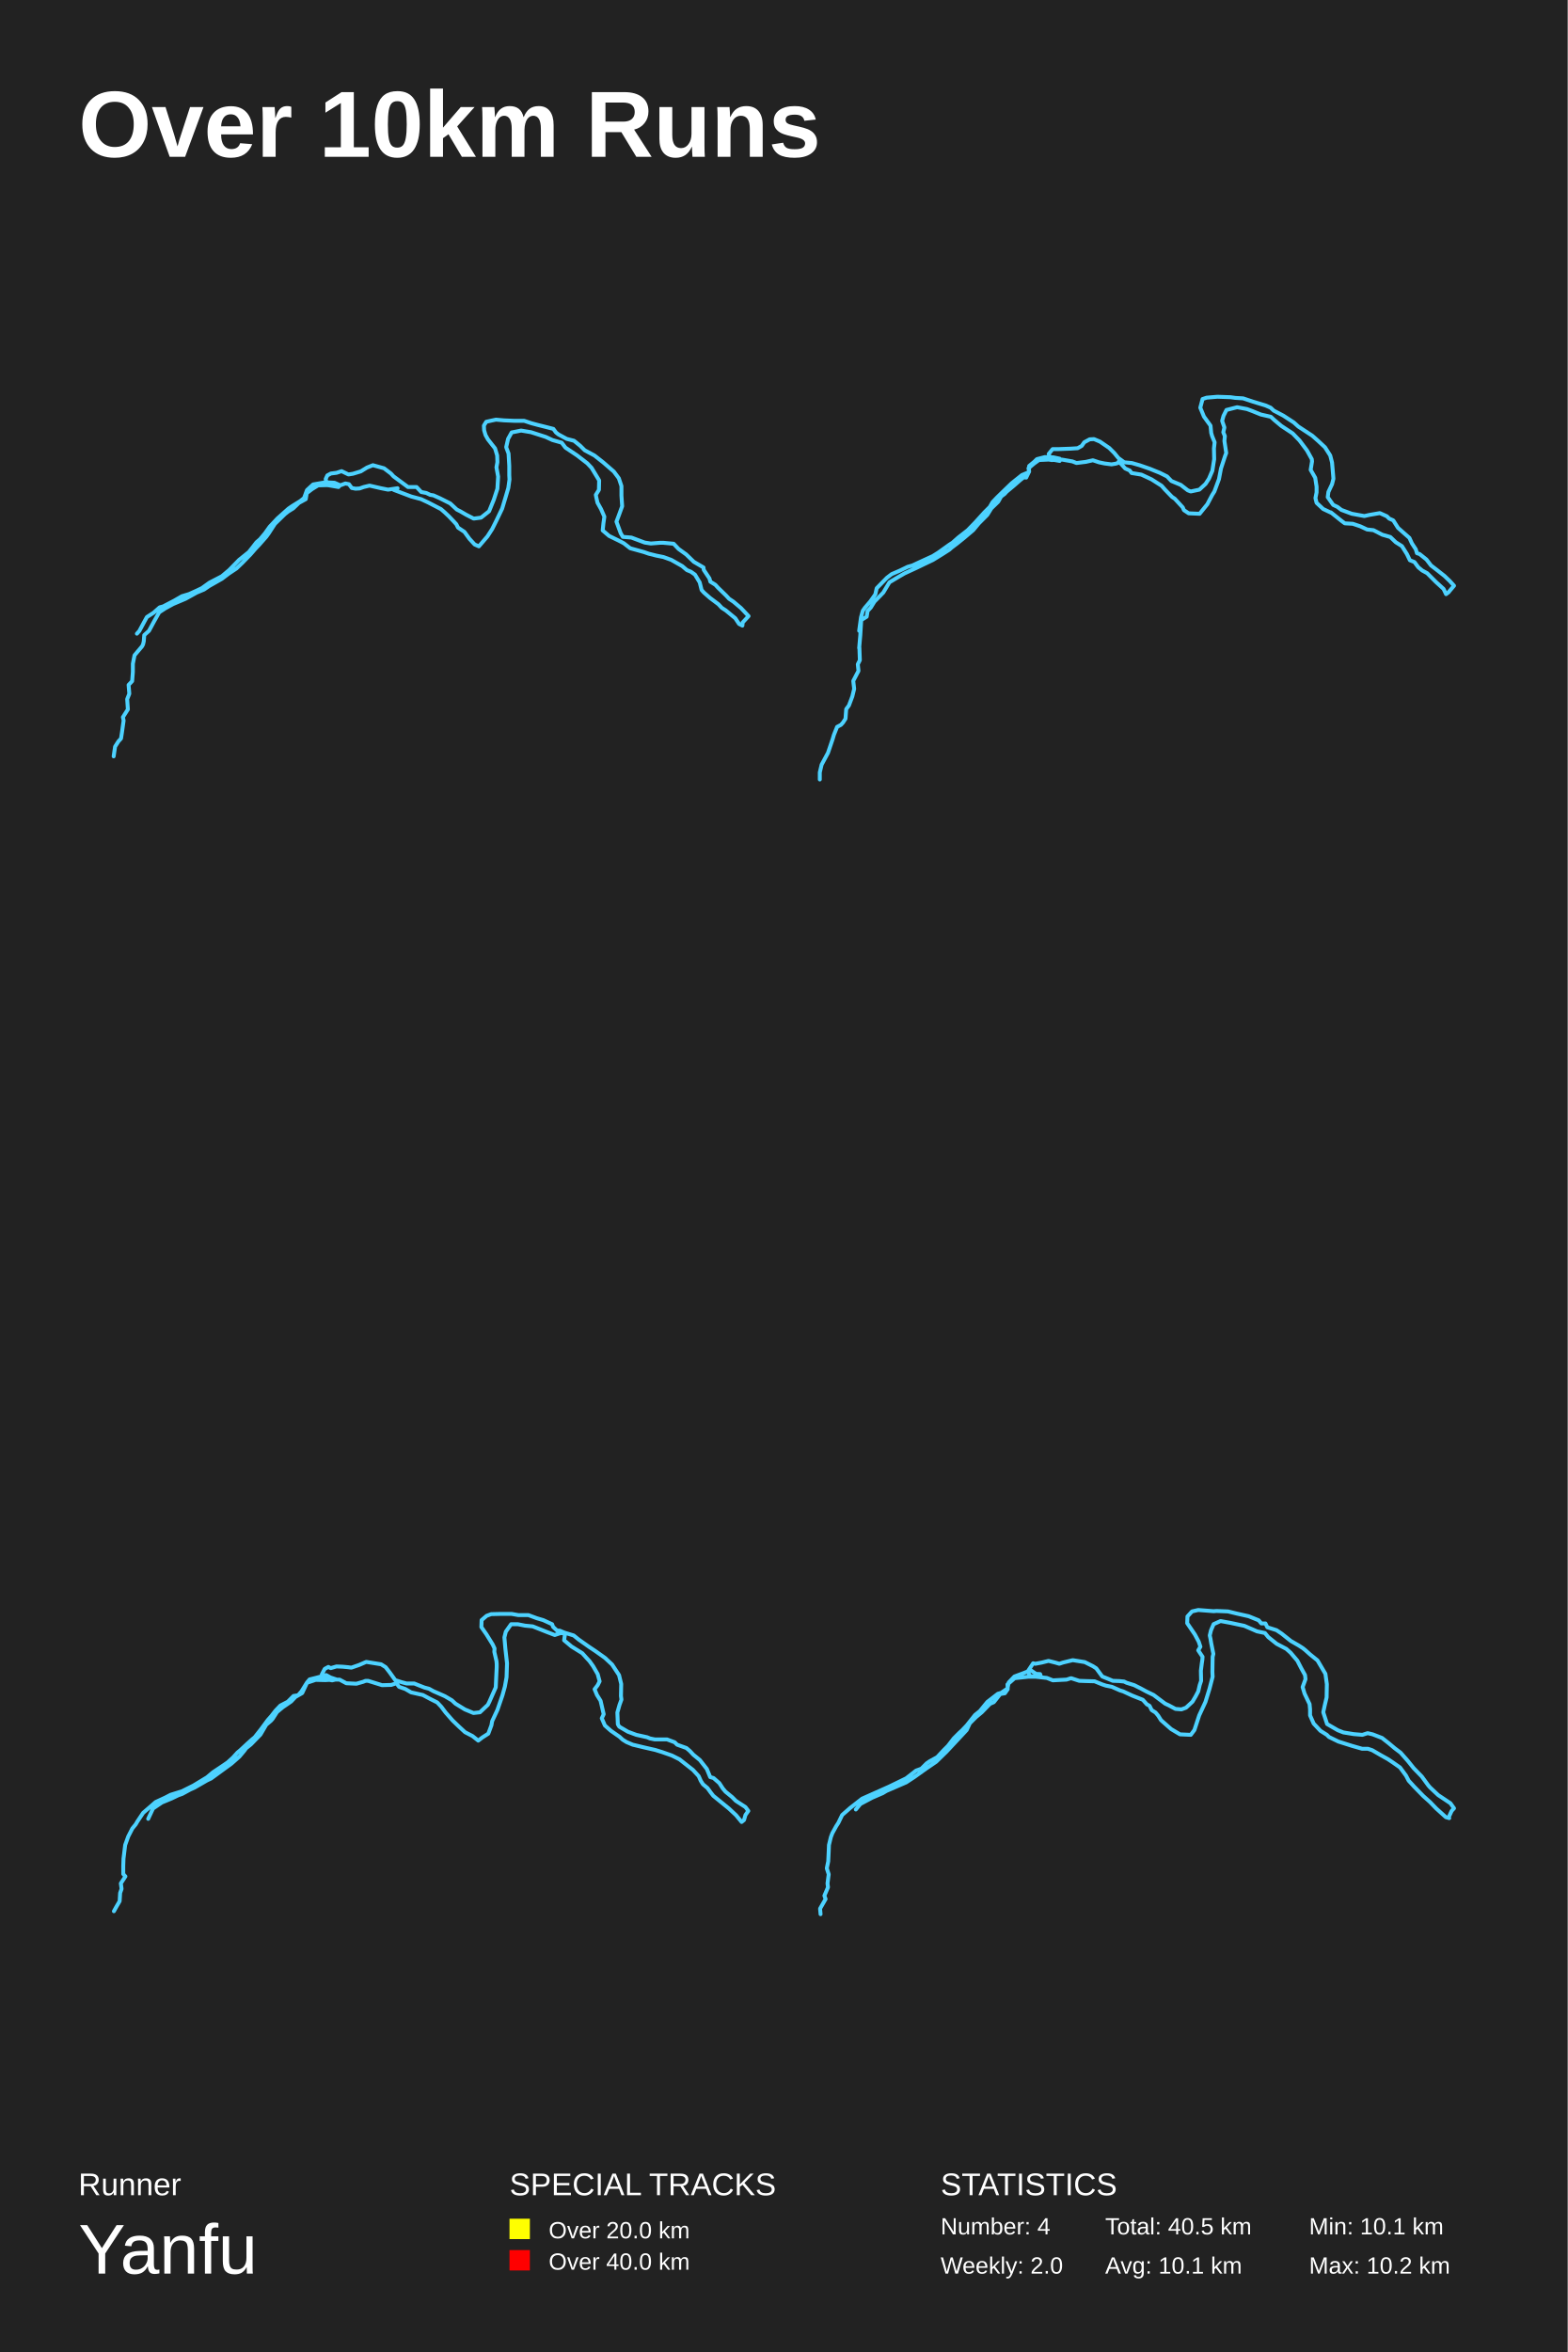
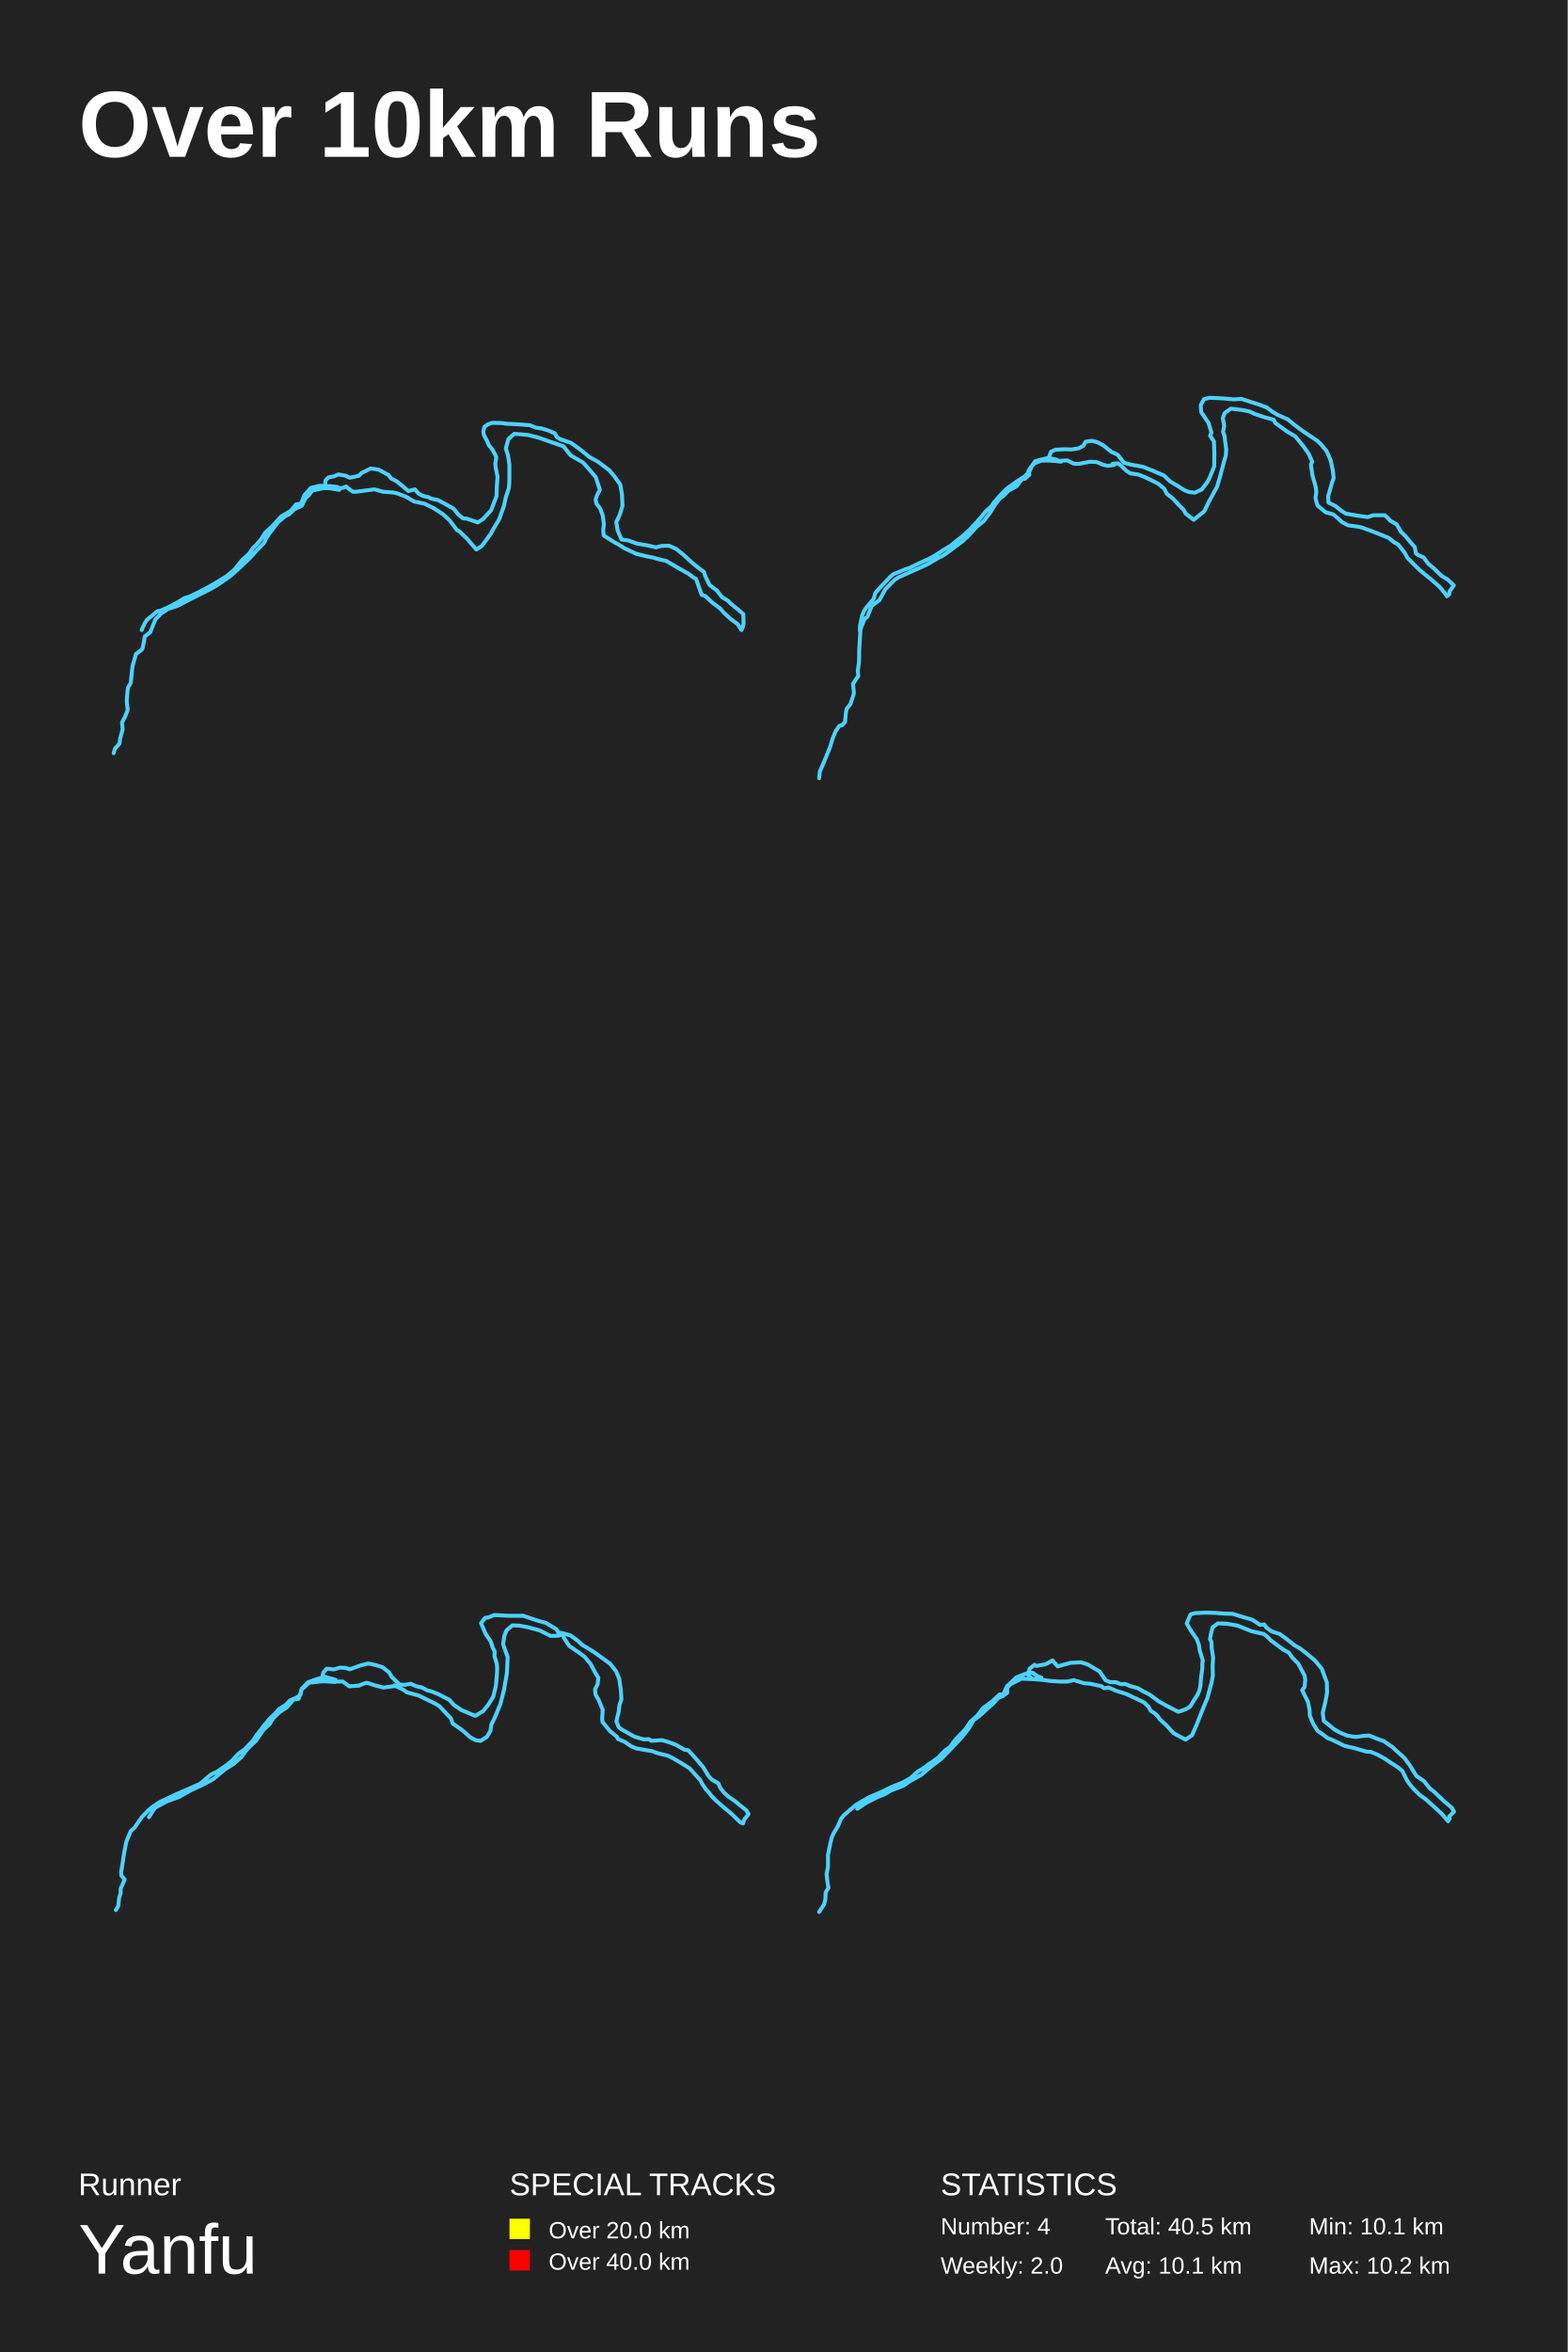
<svg xmlns="http://www.w3.org/2000/svg" baseProfile="full" height="300mm" version="1.1" viewBox="0,0,200,300" width="200mm">
  <defs />
  <rect fill="#222222" height="300" width="200" x="0" y="0" />
  <text fill="#FFFFFF" style="font-size:12px; font-family:Arial; font-weight:bold;" x="10" y="20">Over 10km Runs</text>
  <text fill="#FFFFFF" style="font-size:4px; font-family:Arial" x="10" y="280">Runner</text>
  <text fill="#FFFFFF" style="font-size:9px; font-family:Arial" x="10" y="290">Yanfu</text>
  <text fill="#FFFFFF" style="font-size:4px; font-family:Arial" x="65" y="280">SPECIAL TRACKS</text>
  <rect fill="yellow" height="2.6" width="2.6" x="65" y="283" />
  <text fill="#FFFFFF" style="font-size:3px; font-family:Arial" x="70" y="285.5">Over 20.0 km</text>
  <rect fill="red" height="2.6" width="2.6" x="65" y="287" />
  <text fill="#FFFFFF" style="font-size:3px; font-family:Arial" x="70" y="289.5">Over 40.0 km</text>
  <text fill="#FFFFFF" style="font-size:4px; font-family:Arial" x="120" y="280">STATISTICS</text>
  <text fill="#FFFFFF" style="font-size:3px; font-family:Arial" x="120" y="285">Number: 4</text>
  <text fill="#FFFFFF" style="font-size:3px; font-family:Arial" x="120" y="290">Weekly: 2.0</text>
  <text fill="#FFFFFF" style="font-size:3px; font-family:Arial" x="141" y="285">Total: 40.5 km</text>
  <text fill="#FFFFFF" style="font-size:3px; font-family:Arial" x="141" y="290">Avg: 10.1 km</text>
  <text fill="#FFFFFF" style="font-size:3px; font-family:Arial" x="167" y="285">Min: 10.1 km</text>
  <text fill="#FFFFFF" style="font-size:3px; font-family:Arial" x="167" y="290">Max: 10.2 km</text>
-   <polyline fill="none" opacity="1" points="14.5,96.474 14.682,95.233 15.105,94.568 15.438,94.204 15.559,93.417 15.771,91.904 15.68,91.48 16.315,90.482 16.225,89.18 16.497,88.484 16.406,87.364 16.86,86.88 16.951,85.699 16.951,84.67 17.163,83.581 18.131,82.431 18.252,82.188 18.343,81.795 18.403,81.008 19.008,80.463 19.644,79.283 20.309,78.102 21.096,77.588 22.095,77.043 23.668,76.377 25.09,75.59 26.028,75.197 26.694,74.743 28.298,73.835 29.175,73.169 30.174,72.503 30.93,71.777 31.959,70.717 32.564,70.021 33.078,69.476 33.986,68.447 34.289,68.024 35.075,66.813 36.346,65.572 36.77,65.239 37.405,64.845 38.131,64.149 39.009,63.665 39.13,62.908 39.795,62.394 40.582,61.91 41.671,61.879 42.065,61.91 43.396,61.91 44.062,61.667 44.516,61.758 44.879,62.243 45.363,62.333 45.877,62.303 46.392,62.121 47.148,61.94 48.6,62.273 49.508,62.454 50.719,62.273 50.234,62.485 52.473,63.332 53.714,63.665 54.622,64.089 56.256,64.936 56.71,65.33 57.254,65.844 57.89,66.51 58.222,66.873 58.434,67.297 59.251,67.842 59.887,68.72 60.552,69.446 61.097,69.688 62.186,68.417 62.791,67.479 63.336,66.389 64.062,64.876 64.456,63.574 64.849,62.243 65,61.153 64.97,60.608 64.97,59.428 64.879,57.854 64.577,57.037 64.819,55.977 65.273,55.16 66.483,54.918 67.754,55.13 69.63,55.735 70.477,56.129 71.657,56.462 72.141,57.097 73.593,58.066 74.925,59.095 75.469,59.67 76.438,61.274 76.407,62.485 76.014,63.12 76.075,63.453 76.226,64.119 76.68,64.936 77.103,65.905 76.982,66.752 76.891,67.66 77.708,68.356 79.07,69.022 79.584,69.295 80.401,69.93 82.156,70.415 82.761,70.626 83.73,70.869 84.637,71.05 85.636,71.413 87.028,72.2 87.633,72.715 88.147,72.927 88.662,73.29 89.267,74.289 89.509,75.257 89.812,75.59 90.568,76.256 91.657,77.073 92.081,77.527 92.595,77.86 93.806,78.859 94.29,79.585 94.713,79.797 94.744,79.404 95.5,78.587 94.532,77.558 93.564,76.74 93.019,76.377 92.626,75.953 91.597,74.955 91.264,74.591 90.629,74.198 90.507,73.774 89.781,72.685 89.751,72.382 88.51,71.656 87.542,70.717 86.574,70.021 85.939,69.355 84.637,69.234 84.184,69.234 83.034,69.325 82.247,69.204 80.553,68.568 79.463,68.478 79.191,68.024 78.646,66.54 78.919,65.814 79.373,64.573 79.282,63.211 79.282,62 78.949,61.002 78.314,60.154 76.952,58.974 75.832,58.096 74.592,57.43 74.017,56.855 73.23,56.219 72.292,55.977 71.233,55.402 70.931,55.16 70.598,54.706 69.539,54.434 68.571,54.192 67.784,53.98 66.876,53.677 65.636,53.677 64.274,53.616 63.275,53.526 62.701,53.647 62.035,53.798 61.732,54.282 61.763,54.888 61.944,55.493 62.247,56.038 62.791,56.734 63.154,57.188 63.427,58.096 63.457,58.943 63.336,59.609 63.548,60.79 63.457,62.333 63.003,63.726 62.398,65.209 61.369,66.026 60.431,66.147 59.433,65.632 58.707,65.209 58.283,64.997 57.436,64.21 56.77,63.877 56.104,63.544 55.287,63.181 54.894,63.12 54.38,62.878 53.744,62.757 53.139,62.121 52.383,62.121 52.05,62.121 50.204,60.759 49.871,60.396 48.994,59.73 47.572,59.337 46.815,59.64 46.029,60.124 45.03,60.427 44.455,60.517 43.578,60.094 42.942,60.305 42.216,60.396 41.762,60.638 41.55,61.092 41.671,61.667 41.974,61.91 43.184,62.121 43.366,61.879 42.67,61.577 41.52,61.516 39.947,61.789 39.16,62.515 38.797,63.514 38.313,63.907 37.284,64.543 36.8,64.876 35.408,66.117 34.41,67.176 33.804,68.024 33.169,68.78 32.715,69.174 32.201,69.84 31.747,70.415 30.506,71.413 29.236,72.715 28.298,73.502 26.724,74.319 25.756,75.015 25.06,75.348 24.122,75.772 23.214,76.044 22.216,76.619 20.824,77.346 20.37,77.467 19.583,78.163 18.736,78.708 18.403,79.313 17.768,80.493 17.465,80.826" stroke="#4DD2FF" stroke-dasharray="none" stroke-linecap="round" stroke-linejoin="round" stroke-width="0.5" />
-   <polyline fill="none" opacity="1" points="104.587,99.423 104.587,98.523 104.819,97.536 105.632,96.026 106.213,94.312 106.387,93.731 106.794,92.715 107.287,92.454 107.548,92.163 107.868,91.67 107.955,90.45 108.303,89.985 108.739,88.824 108.971,87.865 108.855,86.849 109.523,85.571 109.435,84.729 109.697,84.206 109.639,82.609 109.61,82.667 109.755,81.012 109.871,79.095 110.568,78.659 110.684,77.933 111.09,77.498 111.555,76.743 112.687,75.581 113.471,74.274 114.487,73.664 115.387,73.141 116.897,72.444 117.855,71.98 119.016,71.428 120.148,70.731 121.106,70.121 121.397,69.86 122.123,69.308 123.023,68.582 124.155,67.624 124.881,66.752 125.955,65.678 126.477,64.836 127.348,63.994 127.726,63.326 128.161,63.006 128.423,62.716 129.294,61.99 130.194,61.206 130.6,60.886 130.919,60.915 131.297,60.131 131.21,59.724 131.935,59.115 132.545,58.679 133.794,58.621 134.171,58.679 135.477,58.621 136.813,58.853 137.335,59.057 138.526,58.911 139.426,58.708 140.21,58.969 140.906,59.115 141.806,59.231 142.329,59.144 142.619,59.057 142.735,58.853 143.548,59.754 144.129,60.015 144.361,60.334 145.61,60.538 146.423,60.915 146.916,61.147 148.194,61.961 148.629,62.454 149.529,63.384 149.877,63.616 150.894,64.72 151.039,65.068 151.648,65.475 153.042,65.533 154.029,64.313 154.639,63.151 154.929,62.687 155.51,61.118 155.771,59.754 156.294,58.156 156.439,57.779 156.206,56.24 156.265,55.63 156.061,55.136 156.206,54.526 155.916,53.684 156.09,53.045 156.468,52.29 157.832,51.941 159.081,52.174 159.777,52.435 160.852,52.871 162.129,53.161 162.565,53.568 163.465,54.323 164.916,55.281 165.787,56.181 166.745,57.459 167.355,58.563 167.384,58.853 167.21,59.928 167.79,60.944 167.965,62.077 167.965,62.803 167.819,63.529 167.965,64.139 168.806,64.923 169.852,65.417 169.794,65.358 171.1,66.404 171.565,66.752 172.581,66.81 173.539,67.13 174.41,67.537 175.223,67.624 176.355,68.204 177.371,68.495 178.068,69.163 178.852,69.657 179.49,70.673 179.868,71.457 180.448,71.689 180.942,72.357 181.435,72.764 182.074,73.112 183.206,74.245 184.165,75.116 184.484,75.784 184.832,75.523 184.861,75.465 185.5,74.71 184.948,74.1 184.281,73.461 183.323,72.706 182.568,72.125 181.987,71.37 181.116,70.673 180.768,70.557 180.623,70.063 180.129,69.308 179.81,68.611 178.852,67.769 178.358,67.333 177.748,66.375 177.226,66.143 176.935,65.852 176.035,65.446 174.7,65.678 174.061,65.823 172.465,65.533 171.129,65.039 170.635,64.661 170.084,64.4 169.387,63.413 169.474,62.745 169.939,61.757 170.113,61.06 170.055,60.363 169.939,58.998 169.706,58.098 169.039,57.053 168.168,56.24 167.413,55.572 166.571,55.02 165.642,54.41 165.061,53.887 163.726,53.016 162.506,52.377 162.1,52 161.432,51.709 159.894,51.244 158.587,50.809 157.6,50.751 156.99,50.664 155.306,50.606 153.942,50.722 153.419,50.896 153.129,52 153.594,53.132 154.435,54.294 154.523,55.223 154.639,55.63 154.958,56.414 154.871,57.198 154.9,58.563 154.668,60.044 154.232,61.06 153.797,61.728 153.013,62.454 151.91,62.687 151.532,62.541 150.632,61.844 149.442,61.351 148.89,60.77 147.961,60.305 147.235,60.015 146.742,59.812 145.406,59.347 144.39,59.057 143.432,58.969 142.677,58.418 142.155,57.779 141.516,57.14 140.326,56.327 139.571,56.007 139.019,56.036 138.323,56.414 138.003,56.878 137.481,57.169 136.581,57.227 134.984,57.285 134.287,57.285 133.794,57.895 133.939,58.36 134.403,58.65 135.187,58.795 135.187,58.505 134.374,58.331 133.3,58.301 132.284,58.563 131.965,58.882 131.297,59.434 131.268,60.218 130.368,60.596 129.061,61.641 128.219,62.454 127.203,63.442 126.623,64.052 126.274,64.661 125.548,65.387 124.445,66.607 123.458,67.624 122.268,68.553 121.513,69.221 121.106,69.482 119.684,70.499 118.987,70.934 117.652,71.544 116.403,72.125 115.794,72.299 114.777,72.793 113.761,73.229 113.152,73.693 111.845,75.029 111.671,75.813 111.032,76.713 110.335,77.527 110.074,77.904 109.842,78.746 109.668,80.024 109.61,80.46" stroke="#4DD2FF" stroke-dasharray="none" stroke-linecap="round" stroke-linejoin="round" stroke-width="0.5" />
-   <polyline fill="none" opacity="1" points="18.906,231.994 19.519,230.678 20.651,229.913 21.905,229.393 22.732,228.995 23.252,228.811 24.262,228.26 24.812,228.015 26.404,227.097 26.924,226.852 28.056,226.025 29.525,224.954 30.535,224.066 31.177,223.301 31.392,222.995 32.004,222.505 33.228,221.25 33.962,219.995 34.574,219.475 34.788,219.23 35.339,218.373 36.073,217.761 37.145,217.026 37.695,216.445 38.552,215.955 39.164,214.639 40.266,214.271 41.52,214.302 42.469,214.241 43.326,214.241 44.183,214.7 45.468,214.761 46.325,214.516 46.631,214.394 46.967,214.394 48.742,214.945 49.905,214.914 50.578,214.7 50.915,215.159 51.71,215.434 52.445,215.863 53.944,216.2 54.923,216.72 55.78,217.149 56.301,217.7 56.851,218.434 57.739,219.444 58.565,220.24 59.33,220.944 60.279,221.434 61.013,222.016 61.533,221.618 62.298,221.128 62.696,220.057 62.788,219.536 63.461,218.097 64.104,216.23 64.41,215.128 64.624,213.935 64.685,212.159 64.471,210.261 64.349,208.853 64.532,208.119 65.205,207.17 66.062,207.17 66.98,207.353 67.959,207.445 69.734,208.149 70.775,208.547 71.509,208.302 72.09,208.333 71.968,209.221 72.917,210.016 74.294,210.874 74.814,211.455 75.212,211.884 75.671,212.526 76.252,213.537 76.497,214.455 76.252,214.945 75.854,215.465 76.16,216.2 76.619,216.934 77.017,218.648 76.772,219.169 77.17,220.087 77.935,220.761 79.037,221.526 79.435,221.893 79.924,222.199 80.72,222.536 82.25,222.903 83.596,223.209 84.484,223.485 85.708,223.913 86.687,224.403 87.697,225.199 88.401,225.75 89.135,226.546 89.41,227.158 89.686,227.587 90.267,228.076 90.665,228.627 91.002,229.056 91.828,229.729 92.991,230.678 93.909,231.535 94.613,232.392 94.919,232.147 95.102,231.505 95.469,230.984 95.102,230.494 93.878,229.699 93.389,229.209 92.562,228.535 92.226,228.138 91.767,227.434 91.032,226.791 90.604,226.668 90.175,225.628 89.288,224.495 88.462,223.822 88.003,223.332 87.574,222.964 86.381,222.536 86.075,222.23 85.096,221.863 83.535,221.863 82.923,221.74 82.556,221.587 81.179,221.281 80.108,220.883 79.006,220.24 78.823,219.934 78.761,218.434 79.037,217.455 79.282,216.781 79.22,216.322 79.251,214.792 78.976,213.659 78.088,212.312 77.17,211.455 76.007,210.629 75.181,210.078 73.835,209.129 73.192,208.608 71.999,208.241 71.417,207.996 71.05,207.966 70.56,207.506 70.438,207.17 69.306,206.649 68.48,206.404 67.409,206.007 66.123,206.007 65.267,205.854 63.92,205.854 62.665,205.884 62.084,206.098 61.441,206.649 61.411,207.537 62.053,208.455 62.849,209.741 63.094,210.261 63.063,210.69 63.339,211.884 63.369,212.251 63.369,212.649 63.308,213.873 63.247,215.22 62.421,217.087 62.237,217.455 61.227,218.404 60.401,218.495 59.299,218.036 58.106,217.302 57.647,216.873 56.76,216.353 56.209,216.108 55.291,215.71 54.74,215.404 54.158,215.251 53.455,214.975 52.843,214.73 51.863,214.73 51.282,214.577 50.425,214.302 49.721,213.322 49.201,212.649 48.62,212.282 47.671,212.129 46.723,211.976 45.804,212.373 44.825,212.71 44.366,212.649 43.693,212.588 42.928,212.557 42.194,212.771 41.888,212.618 41.429,212.863 41.061,213.567 41.337,214.149 42.377,214.332 42.897,214.21 42.163,213.965 41.612,213.659 40.358,213.996 39.501,214.21 39.164,214.608 38.46,215.741 38.032,216.23 37.451,216.322 36.716,217.057 35.767,217.547 35.155,218.189 34.605,218.893 34.146,219.414 33.289,220.577 32.493,221.587 32.157,221.863 31.545,222.413 30.657,223.24 30.29,223.546 29.709,224.189 29.035,224.801 28.454,225.199 27.169,226.056 26.404,226.699 24.69,227.74 23.221,228.474 21.752,228.933 21.11,229.27 19.855,229.852 19.121,230.494 18.264,231.229 17.529,232.331 17.315,232.698 16.887,233.219 16.367,234.229 15.969,235.331 15.755,237.076 15.724,237.994 15.724,239.035 15.999,239.341 15.418,240.228 15.51,240.932 15.326,241.453 15.265,242.494 14.837,243.228 14.531,243.779" stroke="#4DD2FF" stroke-dasharray="none" stroke-linecap="round" stroke-linejoin="round" stroke-width="0.5" />
-   <polyline fill="none" opacity="1" points="109.184,230.803 109.765,230.098 111.265,229.302 112.612,228.721 113.071,228.445 114.48,227.833 115.612,227.343 116.684,226.638 118.092,225.628 119.439,224.709 120.755,223.423 122.041,222.045 123.327,220.667 123.724,219.81 124.52,219.014 125.255,218.401 126.296,217.329 126.786,217.115 127.612,216.074 128.194,215.982 128.561,215.461 128.531,214.849 129.449,214.053 131.194,213.869 132.112,213.869 133.551,214.022 134.316,214.328 136.061,214.237 136.643,214.053 137.684,214.39 138.51,214.42 139.643,214.451 140.622,214.849 141.082,215.002 141.847,215.155 142.888,215.615 143.286,215.737 144.48,216.288 145.796,216.809 146.316,217.391 146.653,217.574 146.929,218.126 147.418,218.432 147.755,218.83 148.122,219.412 149.408,220.545 150.541,221.218 151.918,221.28 152.378,220.667 152.99,218.799 153.786,217.084 154.306,215.4 154.704,213.869 154.673,213.257 154.704,211.328 154.796,210.96 154.52,209.582 154.429,209.031 154.337,208.602 154.49,207.959 154.827,207.163 155.714,206.765 157.031,207.01 158.745,207.377 160.367,208.082 161.378,208.296 161.806,208.817 162.878,209.674 164.102,210.317 164.653,210.807 165.51,211.817 166.0,212.767 166.49,213.655 166.551,214.175 166.184,215.186 166.429,216.013 167.071,217.36 167.133,218.034 167.133,218.799 167.592,219.84 168.449,220.759 169.276,221.28 169.551,221.555 170.745,222.137 172.49,222.688 173.776,223.056 174.51,223.056 175.061,223.239 176.224,223.913 177.051,224.372 177.694,224.801 178.612,225.444 179.378,226.485 179.714,227.128 180.112,227.557 180.388,227.863 181.582,229.088 182.439,229.854 183.235,230.68 184.459,231.783 184.888,231.905 184.796,231.844 185.194,230.987 185.5,230.65 185.041,230.007 183.48,228.966 182.439,227.986 182.224,227.741 181.398,226.608 180.357,225.536 179.592,224.587 178.673,223.546 177.939,222.994 177.173,222.351 176.316,221.678 175.122,221.218 174.48,221.065 173.806,221.28 172.704,221.188 171.388,220.973 170.684,220.698 169.306,219.902 168.816,218.401 169.0,217.544 169.245,216.503 169.276,214.818 169.092,213.502 168.082,211.787 167.133,211.021 166.52,210.47 166.214,210.225 165.694,209.888 164.684,209.307 163.49,208.357 162.847,207.929 161.684,207.561 161.439,207.071 160.918,207.071 160.582,206.673 159.296,206.152 157.796,205.816 156.663,205.54 155.194,205.479 154.827,205.509 152.867,205.356 152.071,205.54 151.49,206.183 151.459,207.041 152.439,208.48 152.929,209.398 153.143,210.041 152.867,210.501 153.418,211.328 153.388,211.726 153.327,212.124 153.204,213.104 153.235,214.39 153.051,214.941 152.867,215.737 152.531,216.38 152.133,217.054 151.306,217.819 150.724,218.034 149.959,217.972 149.102,217.513 148.643,217.299 147.173,216.196 146.224,215.737 145.49,215.339 144.694,214.941 143.714,214.635 143.408,214.482 142.796,214.42 141.969,214.39 141.388,214.145 140.622,213.838 139.857,212.797 139.429,212.522 138.388,212.001 136.857,211.756 135.602,212.062 135.143,212.216 134.622,212.062 133.765,211.848 132.908,212.062 132.082,212.216 131.806,212.154 131.133,213.165 131.378,213.777 132.02,213.869 132.816,213.9 132.694,213.532 132.173,213.502 131.5,213.042 130.49,213.44 129.418,213.838 128.684,214.604 128.531,215.37 127.735,215.921 127.306,216.043 125.959,217.084 125.01,218.248 124.398,218.738 123.327,220.085 122.745,220.698 122.378,221.035 121.673,221.739 120.939,222.688 120.418,223.209 119.561,224.127 118.612,224.648 118.214,224.923 117.541,225.597 116.867,225.842 115.612,226.822 114.296,227.465 113.408,227.894 111.694,228.659 109.98,229.425 108.449,230.619 107.439,231.507 106.949,232.518 106.673,232.946 106.184,233.834 106,234.324 105.755,235.335 105.724,236.131 105.663,237.417 105.48,238.305 105.724,239.071 105.571,240.234 105.633,240.724 105.173,241.796 105.327,242.225 104.622,243.449 104.684,244.154" stroke="#4DD2FF" stroke-dasharray="none" stroke-linecap="round" stroke-linejoin="round" stroke-width="0.5" />
+   <polyline fill="none" opacity="1" points="14.5,96.067 14.652,95.521 15.258,94.824 15.318,94.248 15.652,93.005 15.561,92.157 15.955,91.429 16.288,90.55 16.167,89.368 16.288,87.974 16.348,87.67 16.682,87.095 16.864,85.306 16.924,84.912 17.348,83.427 18.136,82.821 18.227,82.517 18.379,81.79 18.47,81.184 19.167,80.638 19.833,79.001 20.561,78.243 21.439,77.667 22.652,77.273 24.288,76.425 25.742,75.697 26.47,75.333 27.47,74.788 28.439,74.151 29.409,73.454 30.167,72.787 31.439,71.605 32.136,70.908 32.742,70.211 33.652,69.301 33.985,68.634 34.379,68.028 35.47,66.604 36.379,65.846 36.864,65.603 37.591,64.936 38.5,64.512 38.985,63.512 39.439,63.118 39.833,62.572 41.227,62.269 41.773,62.269 42.955,62.269 43.682,62.239 44.167,62.057 44.621,62.451 45.045,62.724 45.439,62.724 46.136,62.633 46.591,62.572 47.773,62.42 48.894,62.724 50.136,62.815 50.591,62.905 51.742,63.33 52.833,63.966 54.136,64.239 55.379,64.845 56.53,65.603 56.924,65.967 57.348,66.361 57.924,67.119 58.288,67.604 58.621,67.786 59.621,68.756 60.348,69.604 60.773,70.089 61.47,69.635 62.591,68.119 62.833,67.664 63.682,66.24 64.288,64.542 64.53,63.421 64.924,62.239 64.985,61.39 64.985,60.026 64.985,59.207 64.803,58.056 64.53,57.207 64.864,55.994 65.621,55.327 67.348,55.479 68.682,55.812 69.955,56.267 71.197,56.691 71.894,56.934 72.773,58.056 74.379,58.995 74.985,59.662 76.015,60.875 76.53,62.481 76.167,63.178 75.985,63.694 76.076,64.209 76.591,64.906 76.894,65.755 77.045,66.816 76.955,67.634 77.015,68.301 78.5,69.241 78.864,69.423 79.682,69.938 81.167,70.635 82.53,70.969 83.318,71.12 83.924,71.302 84.985,71.544 86.227,72.272 87.348,72.908 87.833,73.181 88.47,73.666 88.803,73.848 89.409,75.576 89.53,75.879 89.985,76.031 90.894,76.879 91.864,77.607 92.409,78.213 93.167,78.91 94.106,79.607 94.591,80.365 94.742,80.062 94.864,79.547 94.833,78.334 94.167,77.758 93.197,76.97 92.894,76.637 92.106,76.152 91.439,75.303 90.742,74.788 90.5,74.576 89.955,73.424 89.803,72.939 88.924,72.302 88.106,71.605 87.258,70.817 86.288,70.029 85.348,69.604 84.409,69.635 83.682,69.817 82.652,69.574 81.258,69.332 80.167,68.938 79.288,68.816 78.803,67.664 78.621,66.604 79.076,65.634 79.409,64.542 79.348,63.057 79.136,61.814 78.379,60.753 77.712,59.965 76.258,58.874 75.197,58.298 74.288,57.54 73.803,57.176 72.833,56.479 71.47,56.025 71.045,55.752 70.773,55.267 70.015,54.933 69.136,54.661 68.348,54.539 67.591,54.236 66.015,54.115 64.621,54.054 64.045,53.963 62.803,53.933 62.258,54.115 61.803,54.448 61.652,55.024 61.742,55.509 62.136,56.237 62.379,56.813 62.833,57.358 63.318,58.298 63.197,59.116 63.227,59.601 63.47,60.784 63.379,62.148 63.348,63.269 62.652,65.088 61.621,66.21 60.955,66.634 59.53,66.149 59.076,66.119 58.47,65.634 57.864,64.876 57.045,64.421 56.561,64.148 55.864,63.785 55.015,63.603 54.682,63.421 53.894,63.239 53.379,62.936 52.924,62.42 52.106,62.633 50.652,61.42 49.894,61.026 49.591,60.602 48.318,59.905 47.288,59.753 46.136,60.329 45.773,60.693 44.591,60.935 44.136,60.693 43.197,60.511 42.53,60.784 41.924,60.875 41.53,61.269 41.47,61.814 41.712,62.208 42.53,62.36 43.288,62.481 43.045,62.117 42.348,62.026 40.742,61.966 39.652,62.239 38.803,63.209 38.409,64.239 37.773,64.33 37.106,65.149 35.864,65.876 34.712,67.149 33.864,67.907 33.258,68.847 32.742,69.453 32.288,69.877 31.773,70.635 30.864,71.454 29.924,72.636 28.924,73.484 27.288,74.485 26.258,75.061 25.439,75.485 24.197,76.091 23.561,76.273 22.561,76.879 21.53,77.425 20.5,77.88 20.076,77.971 18.742,79.062 18.439,79.547 18.076,80.365" stroke="#4DD2FF" stroke-dasharray="none" stroke-linecap="round" stroke-linejoin="round" stroke-width="0.5" />
+   <polyline fill="none" opacity="1" points="104.5,99.264 104.587,98.422 105.226,96.94 105.865,95.372 106.271,94.065 106.619,93.252 107.084,92.584 107.432,92.497 107.81,92.091 107.926,90.813 108.013,90.406 108.506,89.796 108.942,88.431 108.826,87.212 109.494,86.224 109.435,85.527 109.581,84.511 109.61,83.582 109.61,83.001 109.668,82.013 109.784,80.242 110.306,78.935 110.655,78.674 111.003,77.802 111.206,77.28 112.194,76.554 112.948,75.16 114.168,73.94 114.603,73.65 116.171,72.953 117.216,72.488 118.232,72.023 119.829,71.094 120.323,70.862 121.252,70.194 121.716,69.845 122.848,69.003 123.69,68.19 124.619,67.173 125.49,66.477 126.332,65.373 126.913,64.415 127.552,63.572 127.929,63.311 128.277,62.992 128.655,62.585 129.671,62.033 130.426,61.075 130.745,61.075 131.326,60.552 131.21,60.058 131.471,59.623 132.023,59.071 132.865,58.752 133.968,58.752 135.1,58.781 136.145,58.723 137.016,59.158 137.626,59.158 139.048,58.897 139.861,58.926 140.732,59.274 141.284,59.42 142.155,59.303 141.952,59.158 142.619,59.1 142.91,59.303 143.752,60.087 144.216,60.378 145.203,60.523 145.958,60.814 146.771,61.191 147.787,61.714 148.542,62.353 148.861,62.992 149.645,63.601 150.284,64.298 150.981,64.995 151.271,65.518 152.287,66.302 153.652,65.199 154.203,64.037 154.726,63.079 155.277,62.062 155.626,60.872 156.119,59.013 156.381,58.113 156.439,57.329 156.265,55.993 156.206,55.557 156.032,55.092 156.177,54.308 156.003,53.321 156.235,52.682 157.019,52.13 158.355,52.275 159.4,52.479 160.068,52.798 161.374,53.234 162.477,53.524 162.71,53.96 164.19,55.034 165.235,55.644 166.281,56.922 166.977,57.909 167.413,58.897 167.239,59.245 167.442,60.668 167.848,62.062 167.935,62.788 167.819,63.485 167.965,64.095 168.11,64.502 169.126,65.344 170.084,65.605 170.577,66.012 171.216,66.593 171.971,66.999 173.394,67.203 173.742,67.29 174.874,67.696 175.919,68.103 177.197,68.626 177.777,69.119 178.387,69.468 179.229,70.542 179.577,71.181 180.187,71.791 180.594,72.198 181.087,72.691 181.61,73.127 182.481,73.824 183.613,74.811 184.426,75.77 184.6,76.06 184.919,75.77 184.919,75.45 185.471,74.666 184.687,73.911 183.903,73.446 182.887,72.459 182.219,71.907 181.61,71.094 180.942,70.804 180.652,70.6 180.477,69.758 179.926,69.148 179.316,68.393 178.735,67.841 178.184,66.883 177.371,66.418 177.11,66.128 176.674,65.721 175.194,65.721 174.497,65.954 173.248,65.78 171.71,65.518 170.984,65.054 170.403,64.56 169.474,64.095 169.445,63.253 169.59,62.788 169.939,61.54 170.142,60.988 170.055,60.117 169.765,58.723 169.242,57.532 168.487,56.632 168.052,56.225 166.89,55.441 166.397,55.121 165.177,54.221 164.306,53.495 162.942,52.885 162.274,52.479 161.635,51.985 160.648,51.608 159.545,51.259 158.384,50.881 157.397,50.94 156.119,50.823 154.348,50.736 153.594,50.911 153.187,51.695 153.245,52.566 154.174,53.931 154.552,55.18 154.377,55.586 154.871,56.283 154.9,57.183 154.929,57.938 154.9,59.507 154.261,61.075 153.971,61.569 153.303,62.44 152.432,62.846 151.706,62.759 151.155,62.556 150.139,61.917 149.268,61.394 148.484,60.639 147.787,60.349 147.119,60.058 145.871,59.565 145.174,59.42 144.187,59.245 143.374,59.013 142.59,57.997 141.806,57.648 140.79,56.835 140.065,56.428 139.31,56.225 138.497,56.341 138.206,56.864 137.626,57.183 136.697,57.329 135.768,57.3 134.665,57.358 134.084,57.619 133.823,58.316 134.229,58.781 134.781,58.81 135.361,58.897 134.723,58.606 133.735,58.403 132.516,58.694 132.081,58.81 131.674,59.391 131.326,60.146 130.745,60.755 129.7,61.423 128.481,62.295 127.639,63.137 126.797,64.095 126.448,64.618 125.781,65.199 124.997,66.157 123.777,67.493 122.761,68.422 122.152,68.887 121.31,69.584 120.381,70.136 119.132,70.949 118.406,71.326 117.245,71.849 115.997,72.459 115.532,72.604 113.965,73.243 113.558,73.592 112.542,74.666 111.671,75.624 111.468,76.379 110.481,77.541 110.248,77.89 109.987,78.499 109.726,79.777 109.697,80.474" stroke="#4DD2FF" stroke-dasharray="none" stroke-linecap="round" stroke-linejoin="round" stroke-width="0.5" />
+   <polyline fill="none" opacity="1" points="19.0,231.783 19.765,230.588 21.296,229.762 22.582,229.302 22.888,229.18 23.531,228.812 24.357,228.353 25.673,227.741 26.745,227.189 27.265,226.883 28.735,225.658 29.806,224.985 30.816,224.097 31.306,223.392 31.827,222.811 32.653,222.045 33.571,220.698 34.459,219.84 34.612,219.534 34.857,219.167 35.684,218.37 36.571,217.789 37.459,216.778 38.102,216.686 38.469,215.523 39.418,214.635 41.133,214.451 42.265,214.482 43.153,214.482 43.735,214.482 44.561,215.094 45.786,215.002 46.459,214.727 46.796,214.635 47.837,214.971 48.908,215.247 50.316,215.063 50.316,214.971 51.449,215.523 51.908,215.86 53.408,216.258 54.204,216.656 55.398,217.237 56.041,217.605 56.561,218.156 57.541,219.197 57.755,219.84 58.949,220.667 60.02,221.616 60.724,221.984 61.306,222.045 62.102,221.555 62.561,220.79 62.684,219.993 63.112,219.105 63.847,217.329 64.306,215.523 64.367,215.155 64.673,213.379 64.765,211.358 64.184,209.735 64.337,208.663 64.612,207.959 65.378,207.316 66.235,207.347 67.367,207.561 68.837,207.959 70.245,208.663 71.286,208.633 71.745,208.418 71.959,208.939 72.633,209.95 73.704,210.684 74.592,211.328 74.959,211.787 75.357,212.246 76,213.471 76.337,213.992 76.245,214.818 75.908,215.492 75.969,216.135 76.398,216.87 76.888,218.064 76.827,219.197 76.857,219.626 77.806,220.79 78.694,221.524 78.816,221.8 79.735,222.198 80.531,222.749 81.235,223.025 83.194,223.362 83.959,223.637 85.214,223.944 85.827,224.25 86.929,224.893 88.0,225.567 88.49,226.118 89.347,227.067 89.561,227.496 90.051,228.231 90.51,228.721 90.724,229.027 91.214,229.547 92.255,230.466 93.327,231.354 94.459,232.456 94.796,232.579 94.949,232.089 95.5,231.385 95.194,230.895 94.276,230.16 93.724,229.7 92.99,229.21 92.378,228.659 91.918,228.077 91.643,227.465 90.786,226.975 90.357,226.485 89.714,225.413 88.612,224.127 88.367,223.852 87.786,223.239 87.327,223.178 86.255,222.566 85.459,222.259 84.449,221.953 83.102,222.045 82.765,221.831 82.122,221.861 80.959,221.524 79.276,220.575 78.939,220.3 78.633,219.565 78.939,218.279 79.031,217.452 79.276,216.778 79.214,215.615 79,214.145 78.602,213.165 77.837,212.216 76.459,211.205 75.633,210.623 74.255,209.796 73.673,209.245 72.786,208.602 71.806,208.327 71.224,208.204 70.98,207.806 70.52,207.53 69.663,207.01 68.653,206.734 67.551,206.367 66.755,206.091 65.684,206.091 64.827,206.091 63.051,205.999 62.286,206.306 61.888,206.367 61.367,207.041 61.98,208.449 62.622,209.398 62.837,210.103 63.112,210.654 63.082,211.236 63.388,212.277 63.418,212.675 63.418,213.257 63.265,215.033 62.929,216.411 62.286,217.452 61.643,218.248 60.633,218.86 59.684,218.462 58.888,218.126 57.878,217.452 57.327,216.809 56.592,216.441 55.888,216.074 54.939,215.706 54.51,215.615 53.837,215.247 53.041,215.063 52.398,214.757 51.602,214.91 50.959,214.849 49.98,213.9 49.643,213.318 48.786,212.644 47.898,212.369 46.98,212.185 46.0,212.43 44.959,212.797 44.622,212.92 44.071,212.736 43.367,212.705 42.541,212.95 42.051,212.859 41.653,212.859 41.255,213.318 41.071,214.022 41.469,214.451 42.755,214.543 42.816,214.267 41.959,214.022 41.408,213.869 40.061,214.298 39.296,214.573 38.469,215.431 38.347,216.166 37.827,216.533 36.969,216.901 36.51,217.421 35.622,217.972 35.041,218.615 34.398,219.228 33.541,220.269 32.684,221.402 32.316,221.953 32.041,222.259 31.153,223.178 30.48,223.637 29.837,224.311 29.592,224.587 28.827,225.199 27.724,225.965 26.929,226.332 25.52,227.526 23.99,228.2 22.52,228.843 21.296,229.425 20.469,229.792 19.49,230.435 18.939,230.895 18.112,231.752 17.408,232.763 17.163,233.13 16.673,233.559 16.122,234.906 15.816,236.437 15.663,237.509 15.449,238.856 15.48,239.224 15.908,239.714 15.388,240.938 15.388,241.52 15.204,242.041 15.082,243.143 14.776,243.633" stroke="#4DD2FF" stroke-dasharray="none" stroke-linecap="round" stroke-linejoin="round" stroke-width="0.5" />
+   <polyline fill="none" opacity="1" points="109.367,230.711 110.531,229.945 111.786,229.302 112.949,228.812 113.592,228.414 115.306,227.741 115.888,227.312 117.571,226.363 118.673,225.413 120.082,224.342 121.398,222.994 122.714,221.586 123.602,220.453 124.184,219.442 125.102,218.738 125.929,217.972 126.602,217.391 127.367,216.564 127.949,216.319 128.5,215.921 128.5,215.247 128.929,214.818 130.306,214.114 131.714,214.175 133,214.267 134.102,214.42 135.143,214.482 136.245,214.482 136.98,214.298 138.296,214.696 139.061,214.757 140.469,215.063 140.867,215.339 141.449,215.247 142.429,215.676 143.133,215.89 143.684,216.074 144.878,216.625 145.949,217.146 146.531,217.697 146.806,218.217 147.296,218.524 147.694,218.891 147.969,219.289 148.827,220.085 149.714,221.065 151.245,221.892 152.071,221.341 152.653,220.024 153.357,218.217 154.031,216.594 154.551,214.665 154.735,213.716 154.704,212.522 154.765,211.419 154.582,210.225 154.551,209.429 154.367,209.062 154.49,208.388 154.704,207.561 155.378,207.071 156.51,207.102 157.888,207.347 159.633,208.051 161.224,208.418 161.561,208.663 162.143,209.245 163.704,210.409 164.408,210.776 164.837,211.389 165.633,212.216 166.429,213.716 166.52,214.267 166.429,215.186 166.122,215.584 166.857,217.054 167.071,218.095 167.102,218.83 167.531,219.871 168.112,220.79 168.663,221.157 169.398,221.708 169.888,221.892 171.541,222.688 172.857,222.994 174.327,223.423 174.878,223.454 175.704,223.79 176.653,224.311 177.418,224.832 178.337,225.413 178.918,225.903 179.5,227.098 179.806,227.526 180.173,227.986 181.031,228.874 181.949,229.547 182.898,230.405 183.908,231.323 184.735,232.303 184.949,231.966 184.888,231.691 185.5,231.078 185.224,230.588 184.245,229.762 182.959,228.537 182.378,228.077 181.643,227.159 180.694,226.516 179.837,225.138 179.163,224.219 178.092,223.27 177.724,222.902 176.531,222.076 175.98,221.892 174.663,221.371 174.02,221.402 172.98,221.555 171.939,221.402 170.959,221.004 170.255,220.606 168.878,219.503 168.755,218.462 169.092,217.054 169.306,215.89 169.276,214.604 168.633,212.859 167.745,211.787 166.643,210.868 166.337,210.623 165.847,210.256 165.143,209.858 164.224,209.123 163.276,208.418 162.204,208.082 161.531,207.561 161.286,207.194 160.765,207.255 159.786,206.612 158.347,206.183 157.245,205.846 156.143,205.816 155.01,205.724 153.816,205.693 152.469,205.754 151.888,205.908 151.398,207.071 151.949,208.02 152.684,209.062 152.959,209.827 153.051,210.501 153.327,211.389 153.449,211.787 153.388,212.185 153.388,212.767 153.204,214.206 153.143,215.033 153.02,215.615 152.776,216.166 152.286,216.931 151.827,217.697 151.092,218.095 150.327,218.34 149.316,217.819 148.949,217.636 147.847,217.023 146.653,216.135 145.857,215.737 145.122,215.308 144.173,215.063 143.561,214.788 142.98,214.818 142.398,214.573 141.571,214.543 141.02,214.298 140.286,213.195 139.643,212.828 138.786,212.307 137.898,212.032 136.582,212.093 135.357,212.43 134.929,212.552 134.286,211.787 133.398,212.277 132.204,212.491 131.99,212.338 131.347,212.859 131.194,213.655 131.622,214.114 132.633,214.206 132.847,213.961 132.357,213.808 131.776,213.379 131.286,213.318 129.663,213.961 128.898,214.696 128.5,215.033 127.98,216.135 127.52,216.135 126.602,216.993 125.439,217.85 124.643,218.86 123.816,219.595 123.173,220.545 122.592,221.157 121.918,221.861 121.184,222.841 120.571,223.27 119.714,224.158 118.888,224.77 118.429,225.046 118.061,225.383 117.082,225.965 116.133,226.822 115.184,227.343 113.622,227.986 112.52,228.537 110.867,229.241 109.184,230.221 107.653,231.538 107.316,231.966 106.857,233.008 106.337,233.865 106.122,234.355 105.939,235.09 105.786,235.855 105.633,236.59 105.633,238.152 105.449,239.04 105.571,240.081 105.694,240.785 105.327,241.398 105.296,242.286 105.143,242.898 104.5,243.878" stroke="#4DD2FF" stroke-dasharray="none" stroke-linecap="round" stroke-linejoin="round" stroke-width="0.5" />
</svg>
